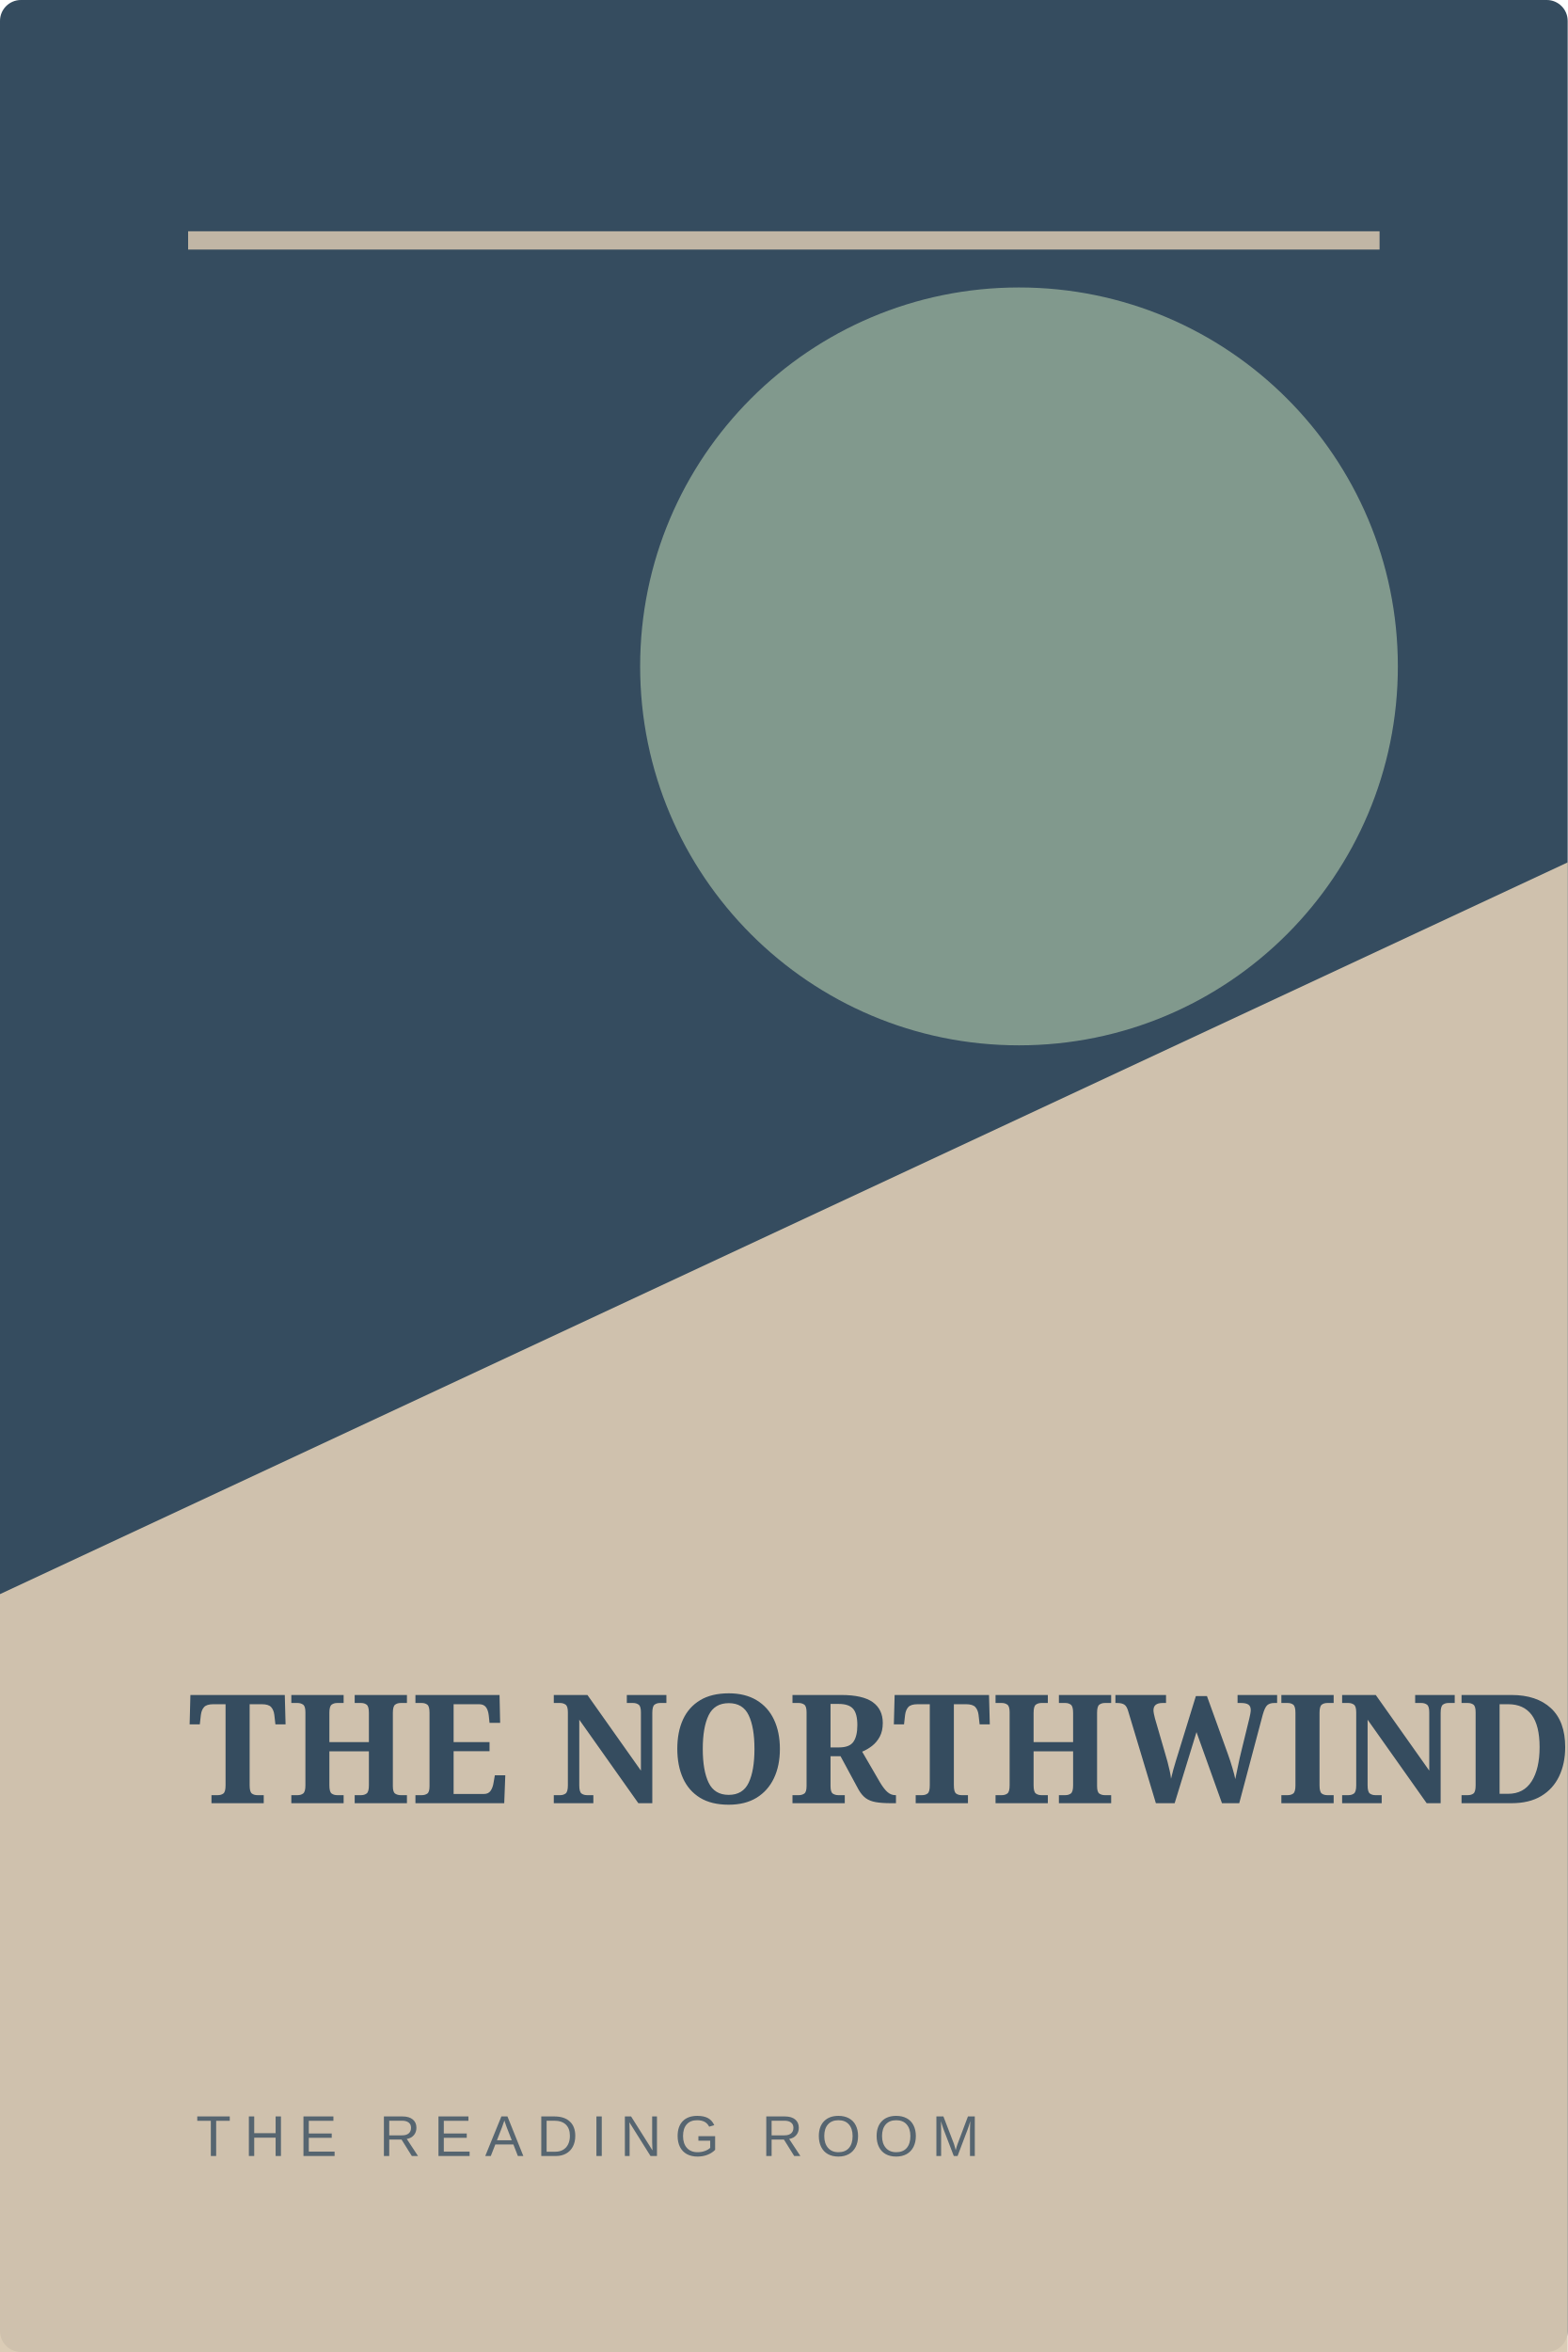
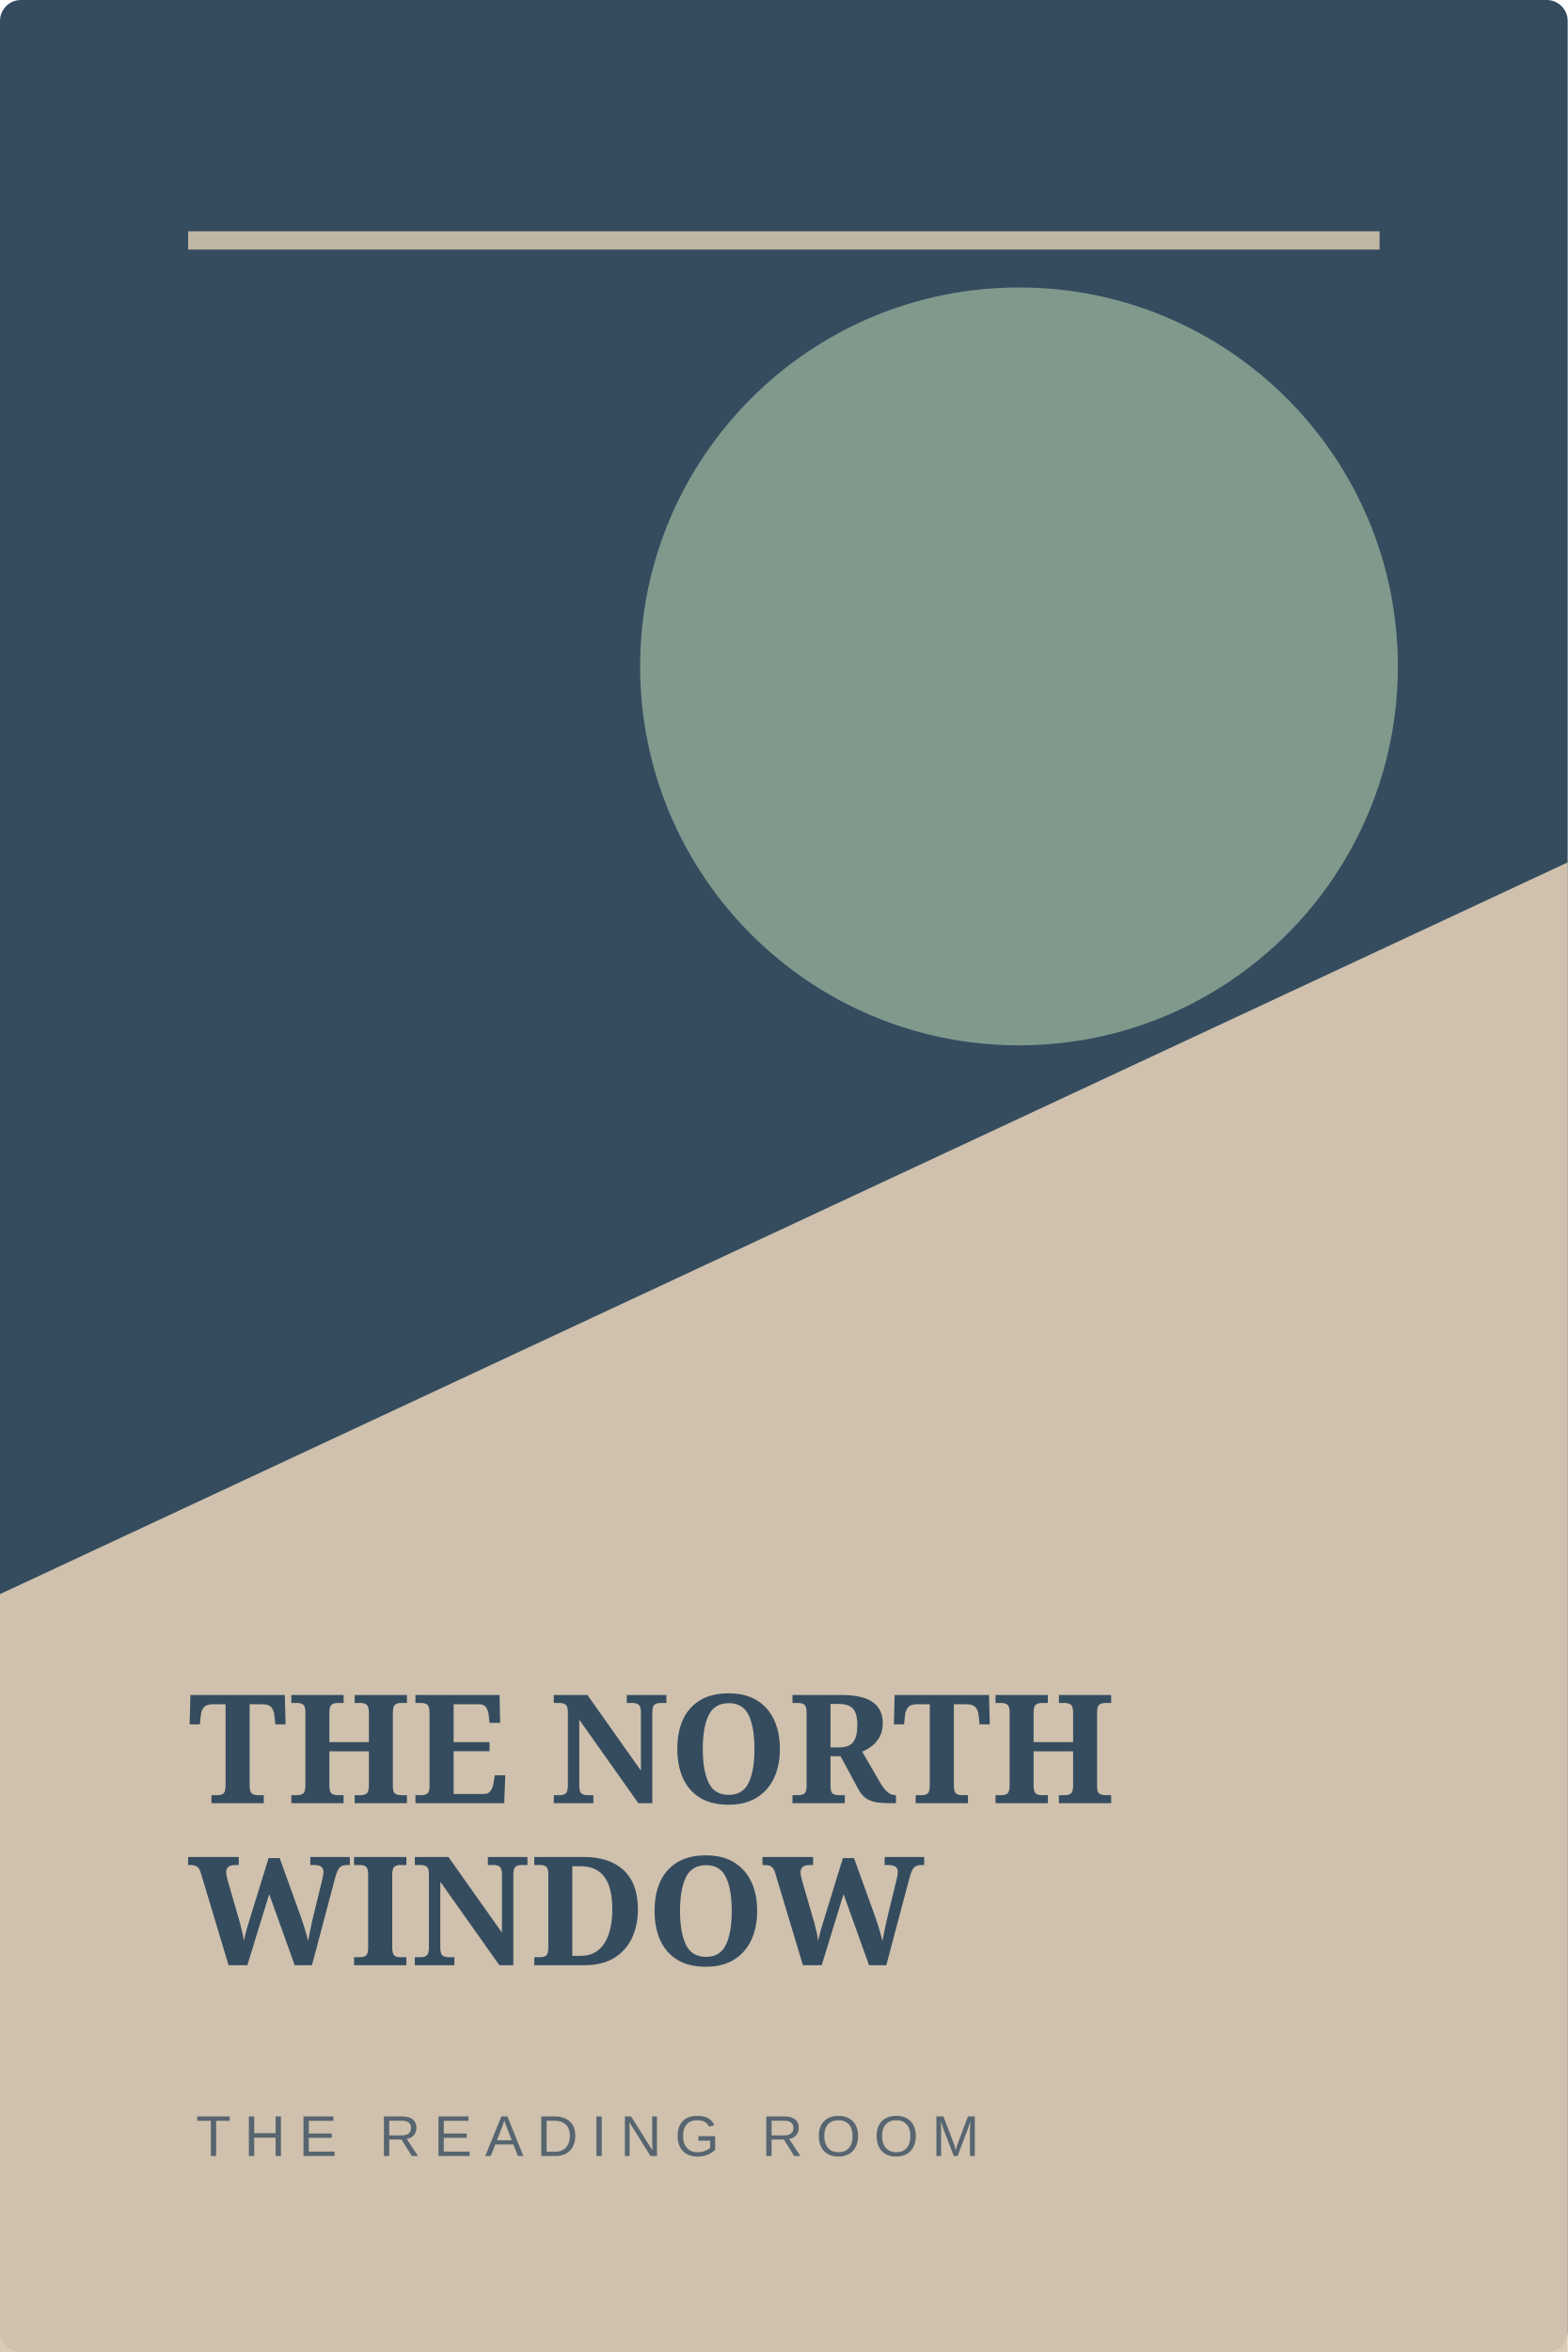
<svg xmlns="http://www.w3.org/2000/svg" width="600" height="900" viewBox="0 0 600 900" role="img" aria-labelledby="title">
  <rect width="600" height="900" rx="8" fill="#354c5f" />
  <circle cx="390" cy="255" r="145" fill="#889f91" opacity=".92" />
  <path d="M0 610 L600 330 L600 900 L0 900Z" fill="#d9c9b1" opacity=".94" />
  <path d="M72 92 H528" stroke="#d9c9b1" stroke-width="7" opacity=".85" />
-   <text x="72" y="690" font-family="Georgia,serif" font-size="58" font-weight="700" fill="#354c5f">THE NORTH
- WINDOW</text>
-   <text x="72" y="752" font-family="Georgia,serif" font-size="58" font-weight="700" fill="#354c5f" />
+   <text x="72" y="690" font-family="Georgia,serif" font-size="58" font-weight="700" fill="#354c5f">THE NORTH</text>
+   <text x="72" y="752" font-family="Georgia,serif" font-size="58" font-weight="700" fill="#354c5f">WINDOW</text>
  <text x="75" y="825" font-family="Arial,sans-serif" font-size="22" letter-spacing="5" fill="#354c5f" opacity=".78">THE READING ROOM</text>
</svg>
